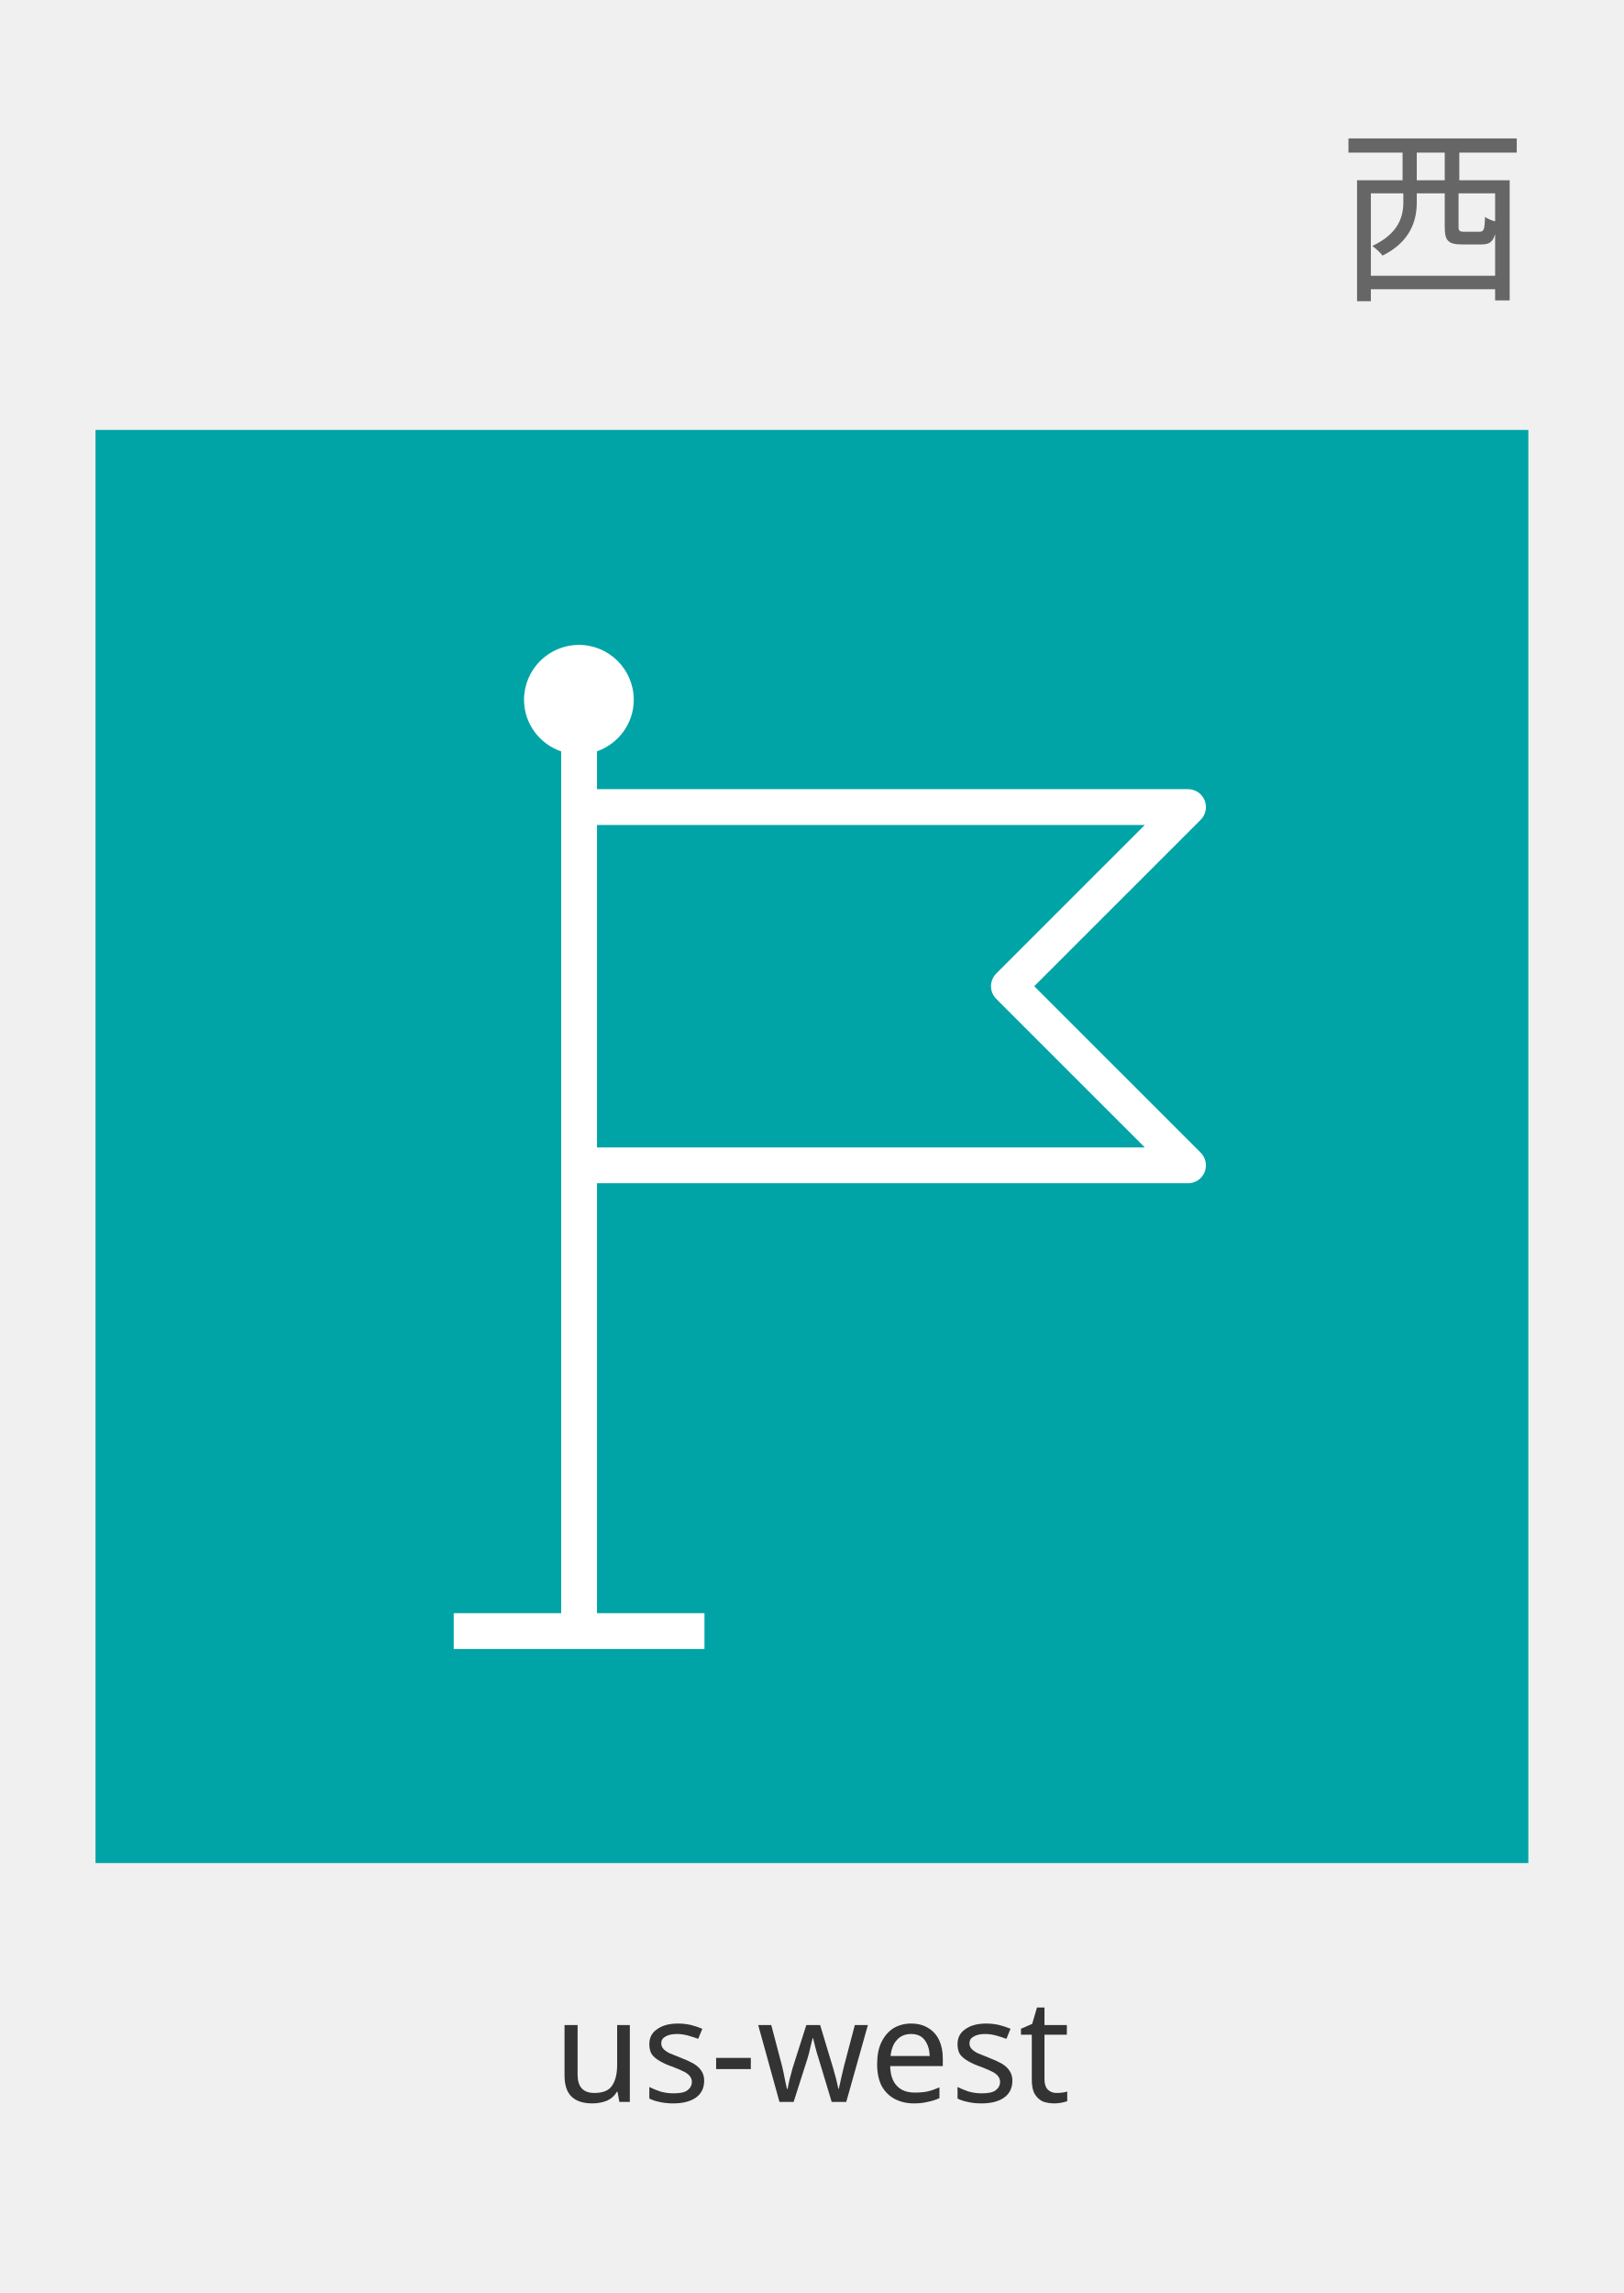
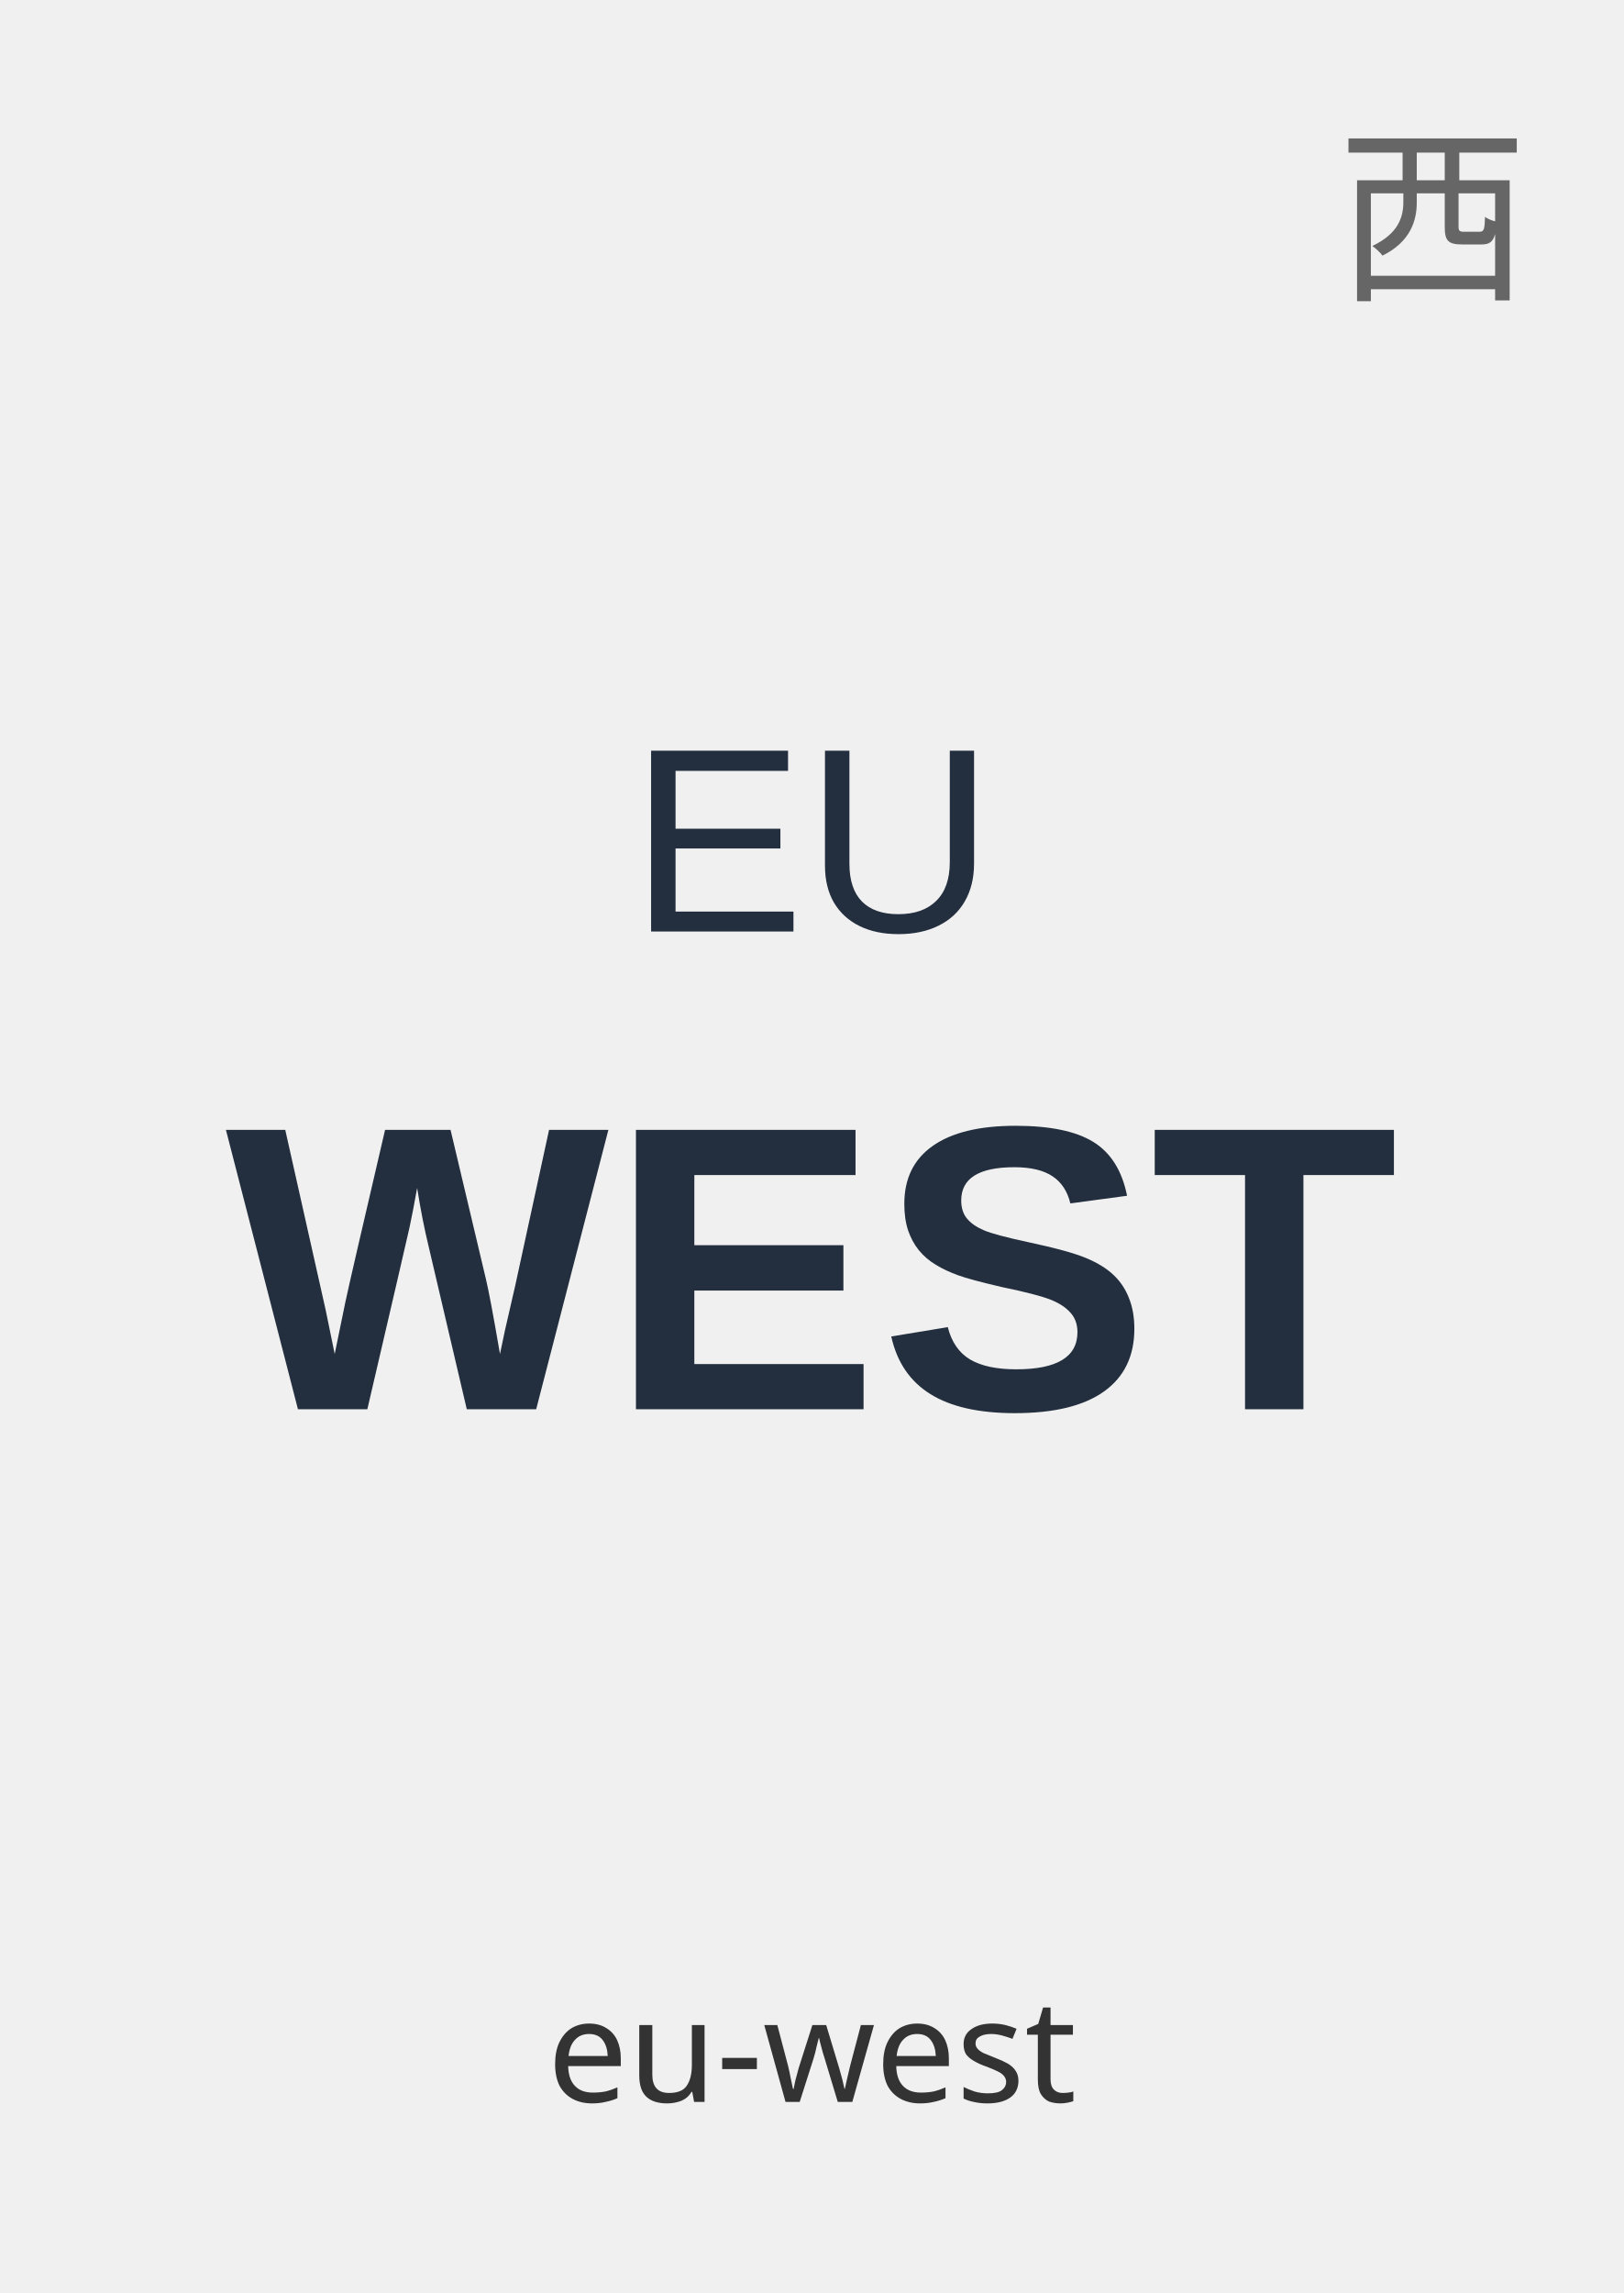
<svg xmlns="http://www.w3.org/2000/svg" width="17mm" height="24mm" viewBox="0 0 68 96">
  <text id="tile-type-placeholder" x="64" y="12" font-family="sans-serif" font-size="8" text-anchor="end" fill="#666666">西</text>
  <g id="icon-placeholder" transform="translate(4, 18)">
-     <g transform="translate(0.00, 0.00) scale(1.5)">
-       <g id="Icon-Architecture-Group/32/Region_32" stroke="none" stroke-width="1" fill="none" fill-rule="evenodd">
-         <rect id="Rectangle" fill="#00A4A6" x="0" y="0" width="40" height="40" />
-         <path d="M14,20.026 L14,11.026 L29.293,11.026 L25.146,15.172 C24.951,15.368 24.951,15.684 25.146,15.88 L29.293,20.026 L14,20.026 Z M26.207,15.526 L30.854,10.88 C30.996,10.736 31.039,10.522 30.962,10.335 C30.885,10.148 30.702,10.026 30.5,10.026 L14,10.026 L14,8.97 C14.596,8.76 15.026,8.198 15.026,7.531 C15.026,6.687 14.34,6 13.495,6 C12.65,6 11.963,6.687 11.963,7.531 C11.963,8.201 12.398,8.766 13,8.973 L13,33.026 L10,33.026 L10,34.026 L17,34.026 L17,33.026 L14,33.026 L14,21.026 L30.5,21.026 C30.702,21.026 30.885,20.904 30.962,20.717 C31.039,20.53 30.996,20.316 30.854,20.172 L26.207,15.526 Z" id="Fill-1" fill="#FFFFFF" />
-       </g>
+     <g transform="translate(0.00, 0.00) scale(0.5)">
+       <text x="60" y="42" text-anchor="middle" font-family="Arial, Helvetica, sans-serif" font-size="22" fill="#232F3E">EU</text>
+       <text x="60" y="82" text-anchor="middle" font-family="Arial, Helvetica, sans-serif" font-size="34" font-weight="700" fill="#232F3E">WEST</text>
    </g>
  </g>
-   <text id="service-name-placeholder" x="34" y="88" font-family="sans-serif" font-size="6" text-anchor="middle" fill="#333333">us-west</text>
+   <text id="service-name-placeholder" x="34" y="88" font-family="sans-serif" font-size="6" text-anchor="middle" fill="#333333">eu-west</text>
</svg>
